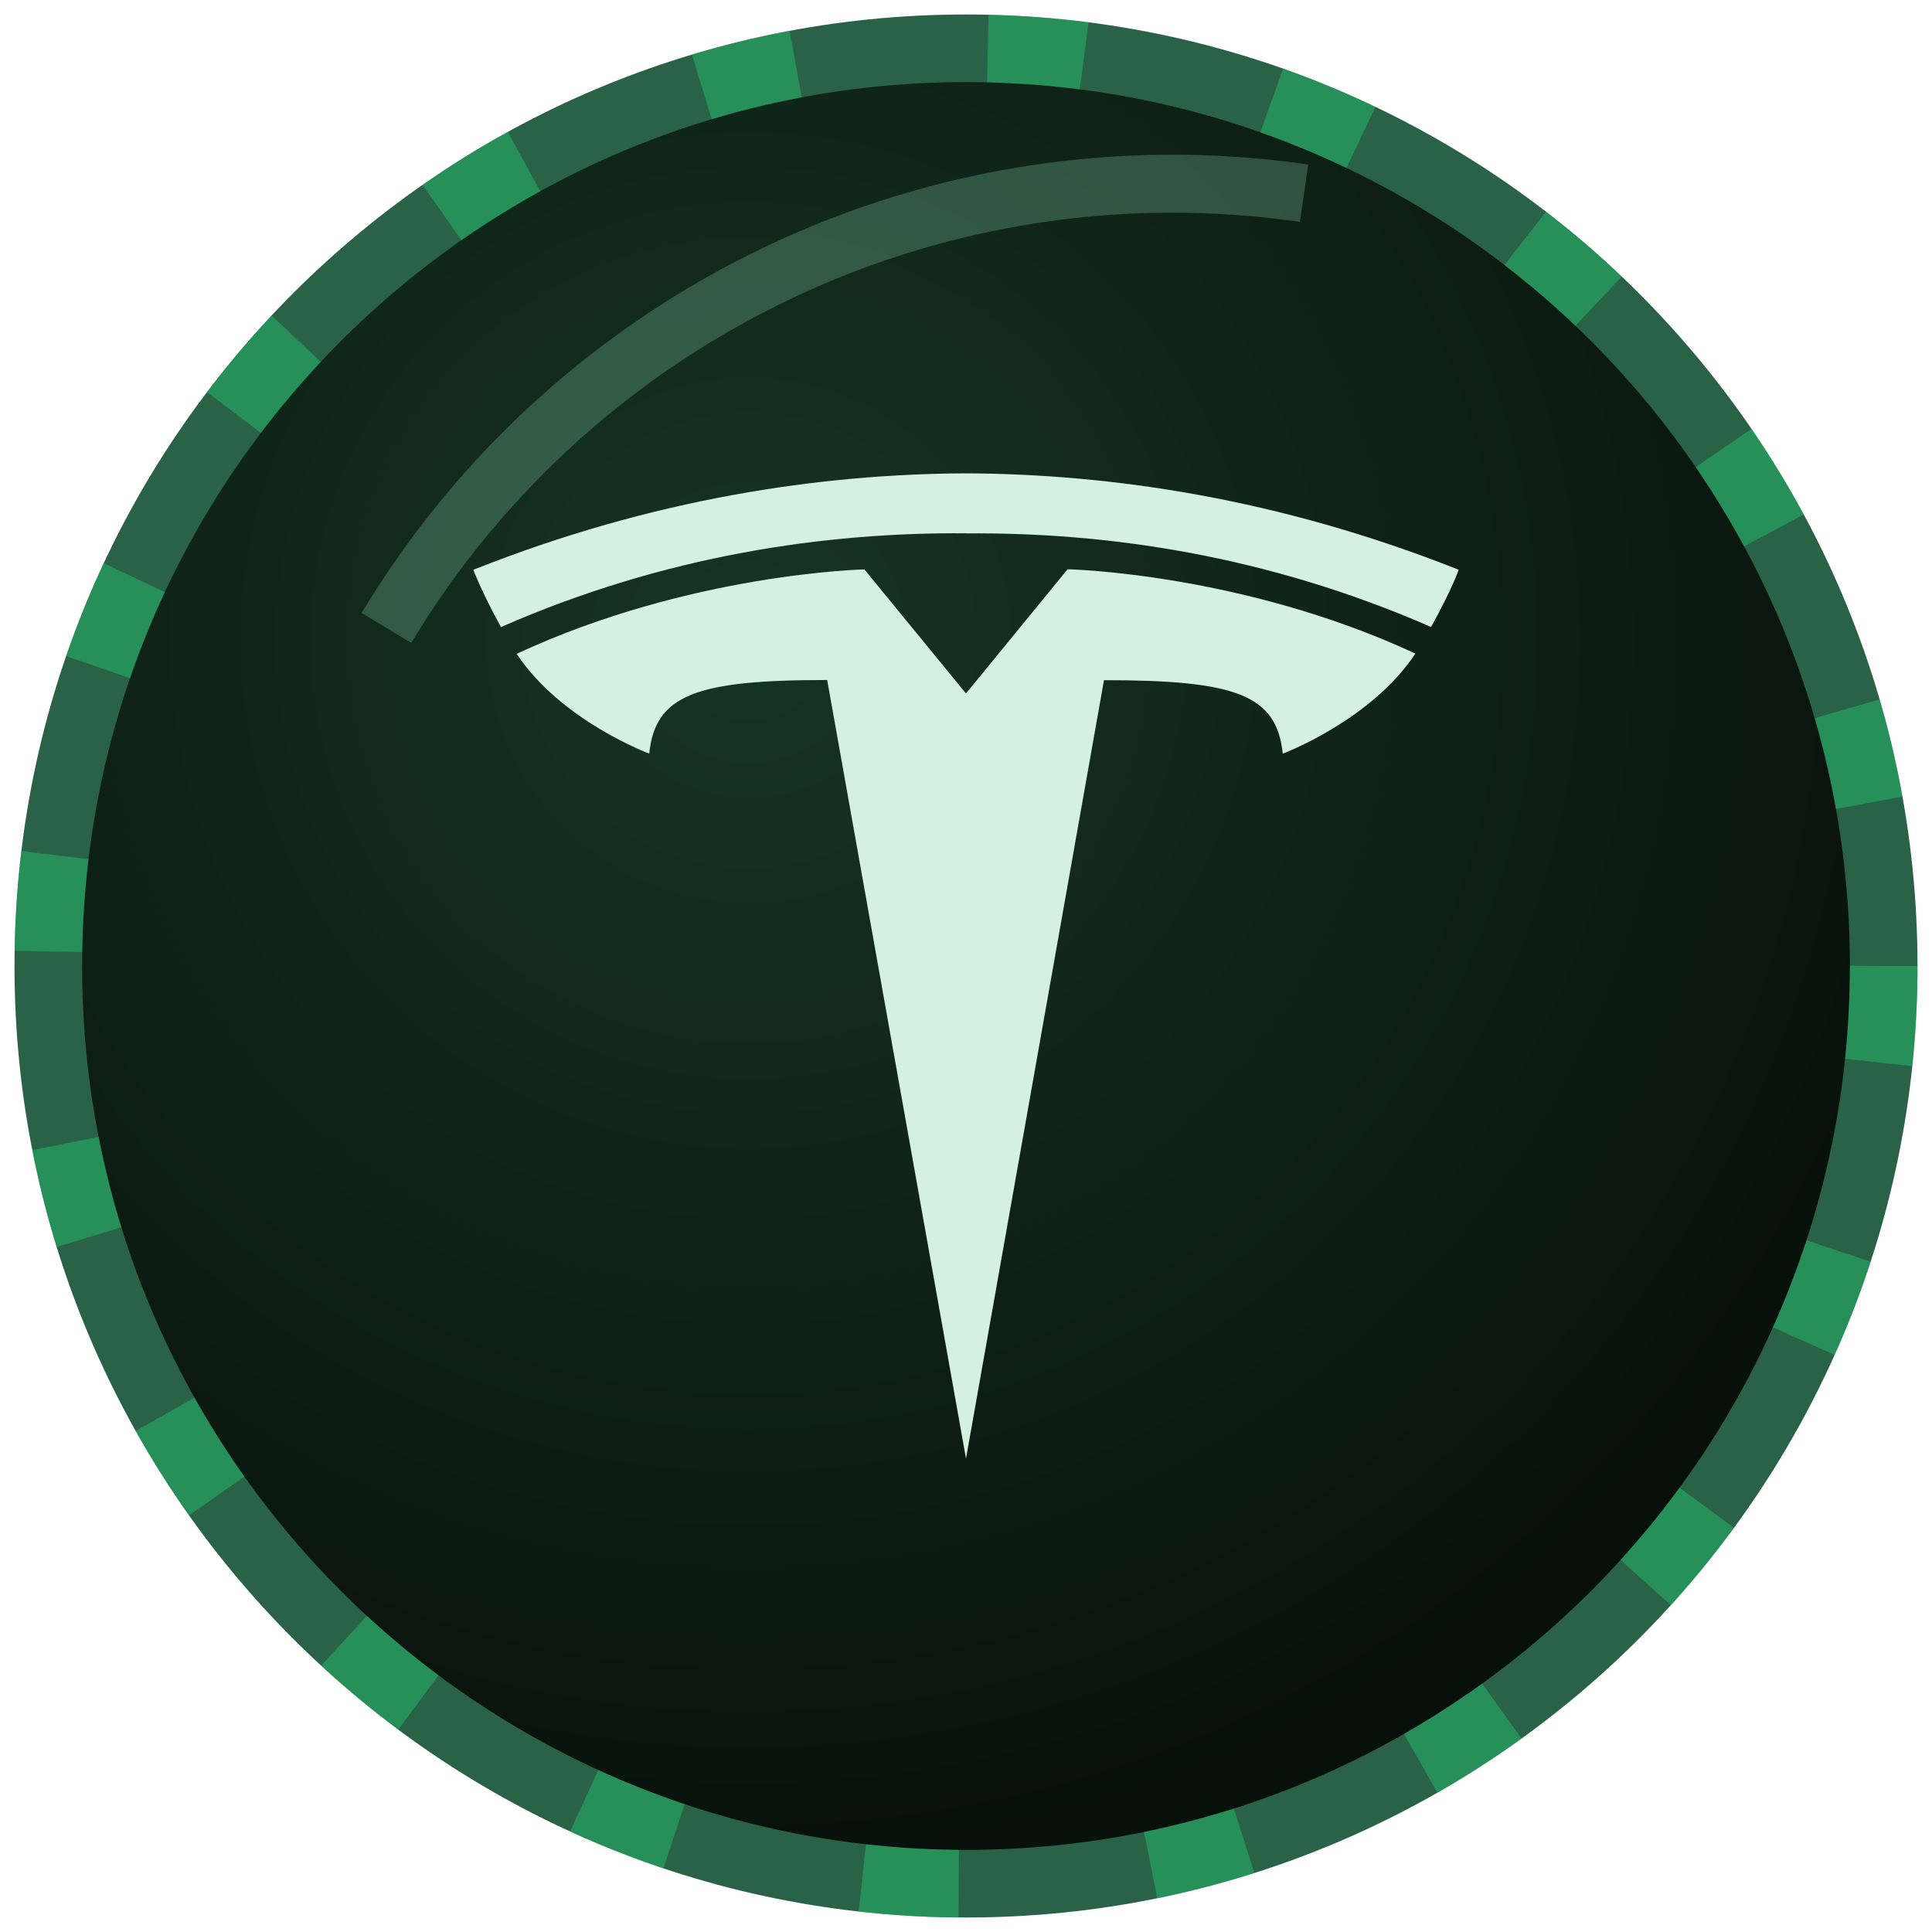
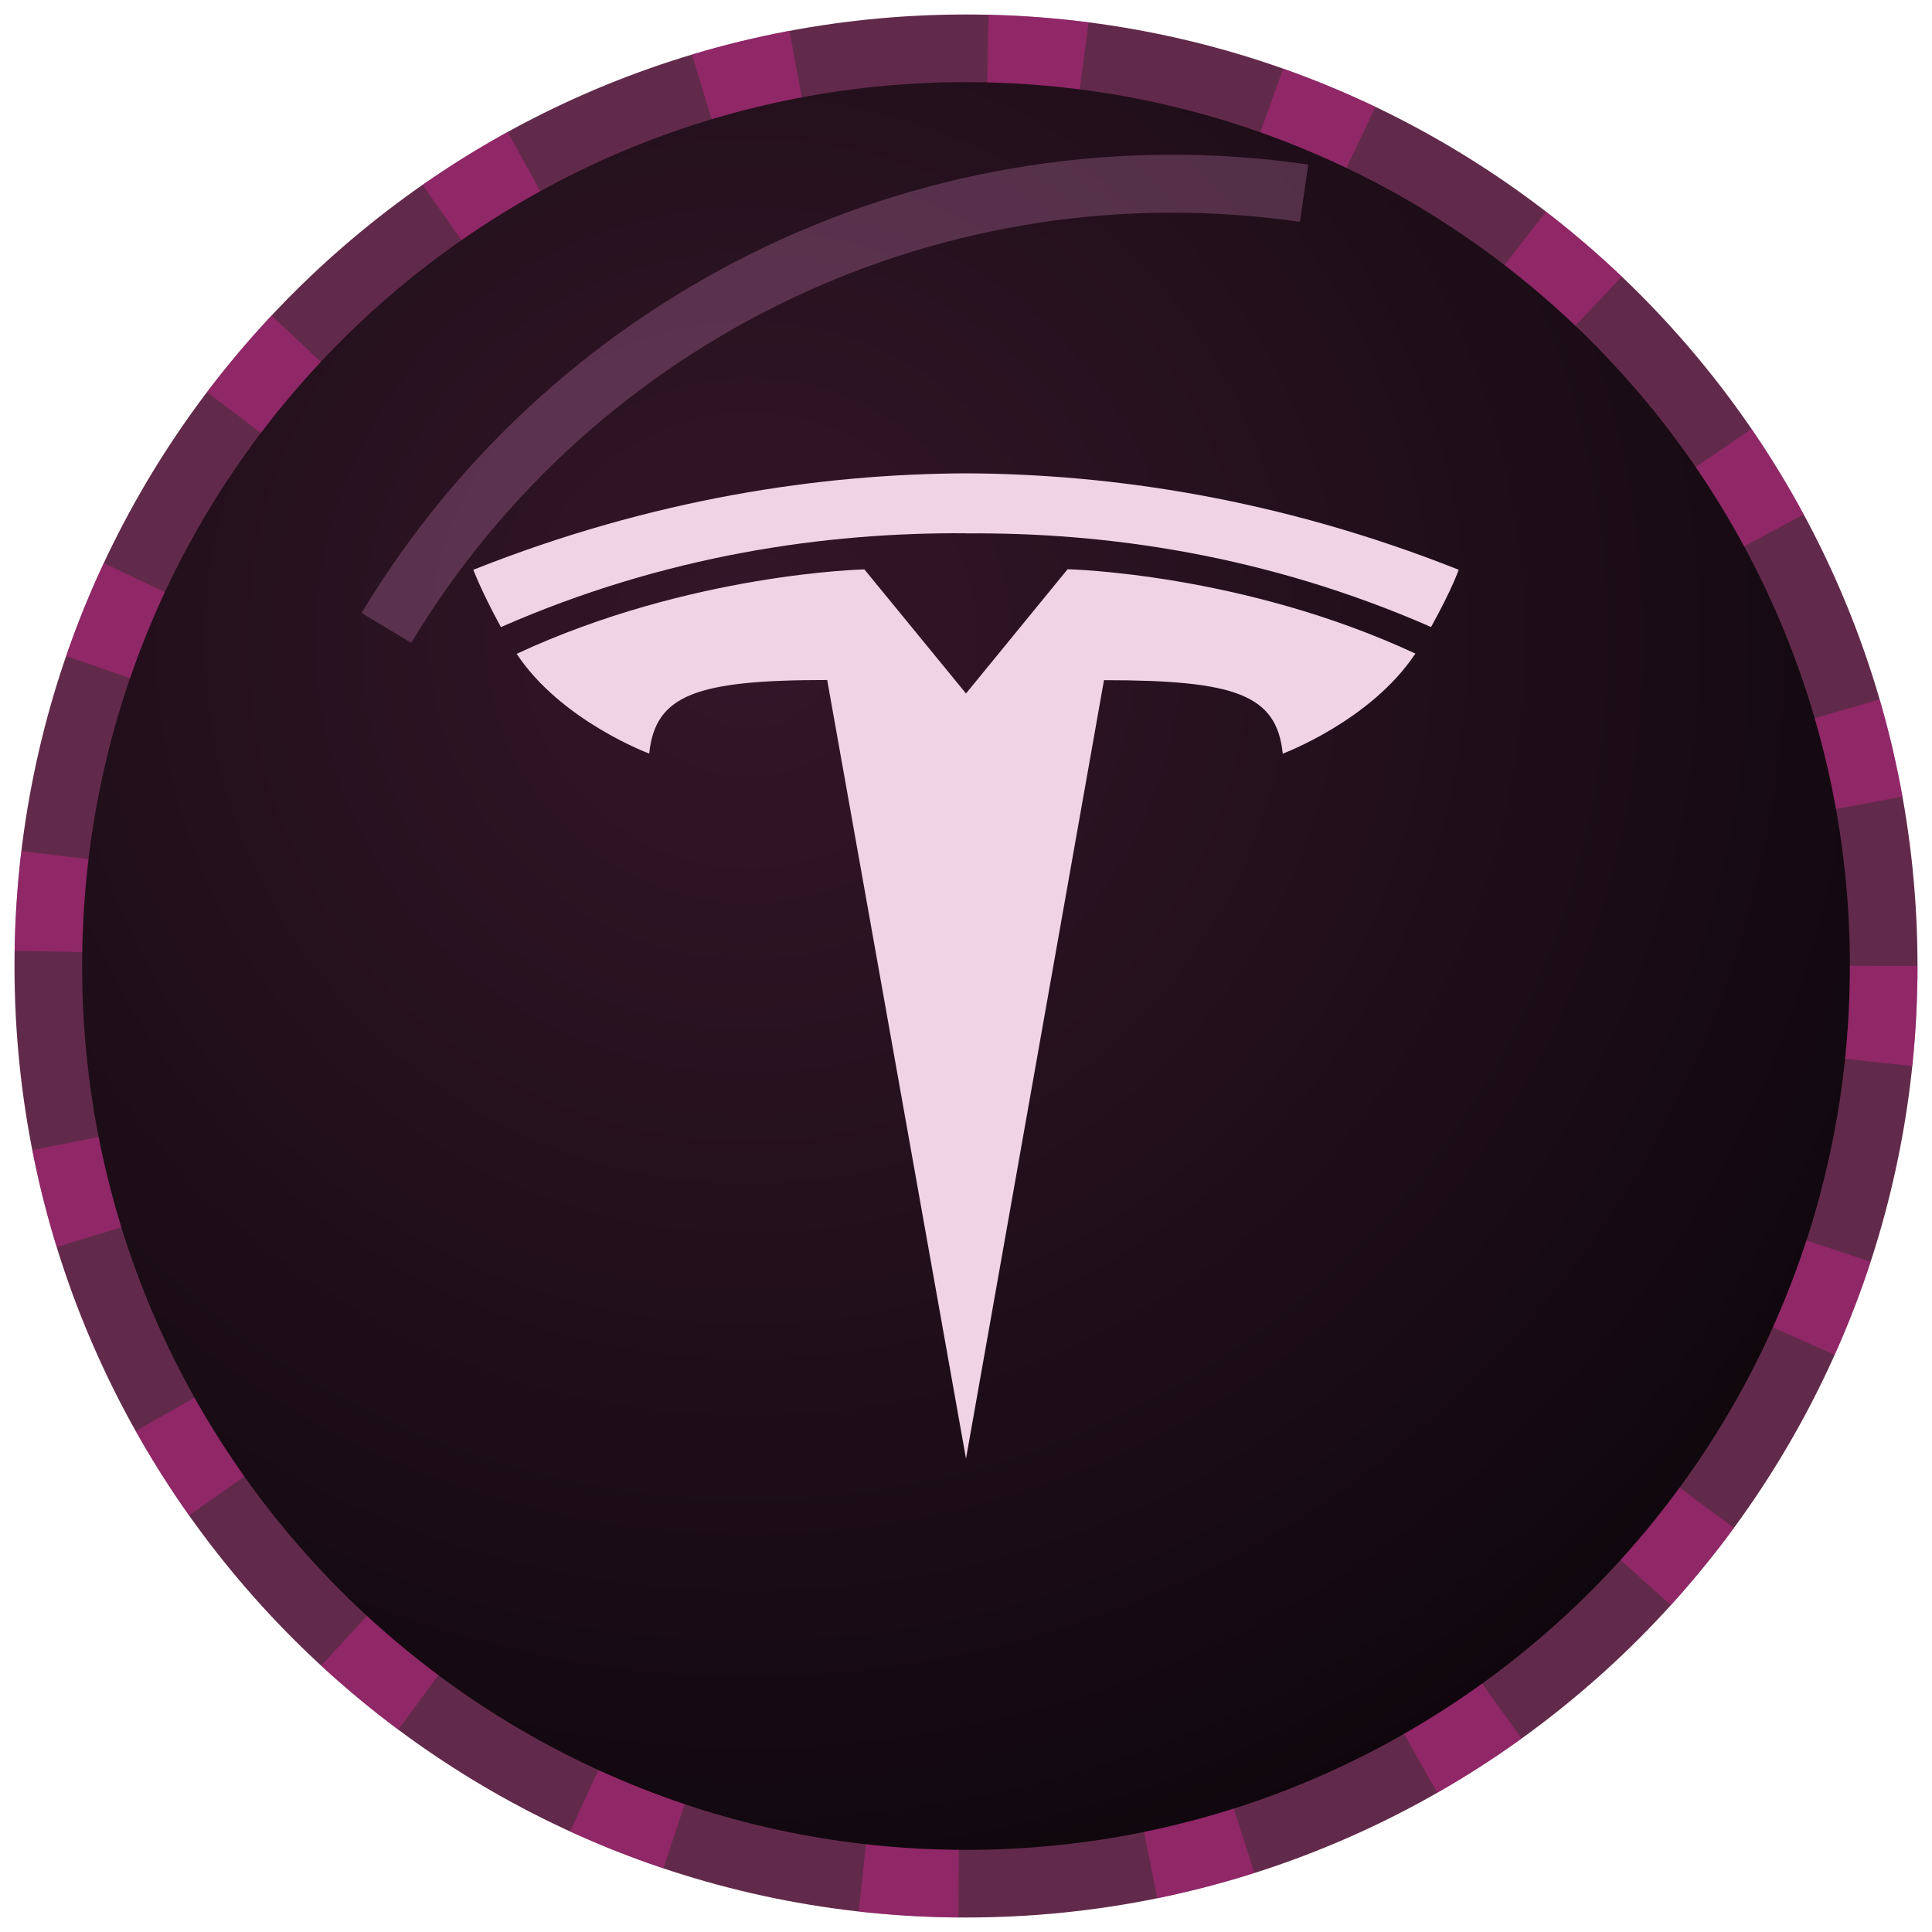
<svg xmlns="http://www.w3.org/2000/svg" viewBox="0 0 40 40" role="img" aria-label="TSLA">
  <defs>
    <radialGradient id="g" cx="38%" cy="32%" r="72%">
-       <stop offset="0%" stop-color="#163423" />
-       <stop offset="70%" stop-color="#0c1a12" />
-       <stop offset="100%" stop-color="#070f0a" />
+       <stop offset="0%" stop-color="#341629" />
+       <stop offset="70%" stop-color="#1a0c15" />
+       <stop offset="100%" stop-color="#0f070d" />
    </radialGradient>
  </defs>
-   <circle cx="20" cy="20" r="19" fill="url(#g)" stroke="#2a6247" stroke-width="1.4" />
-   <circle cx="20" cy="20" r="19" fill="none" stroke="#23c76f" stroke-width="1.4" stroke-dasharray="2 4" opacity="0.45" />
-   <path d="M8 13 A19 19 0 0 1 27 4" stroke="#86d8a8" stroke-width="1.2" fill="none" opacity="0.28" />
-   <g transform="translate(9.8 9.8) scale(0.85)" fill="#d3f0e0">
+   <circle cx="20" cy="20" r="19" fill="url(#g)" stroke="#622a4a" stroke-width="1.4" />
+   <circle cx="20" cy="20" r="19" fill="none" stroke="#c72389" stroke-width="1.4" stroke-dasharray="2 4" opacity="0.45" />
+   <path d="M8 13 A19 19 0 0 1 27 4" stroke="#d886bd" stroke-width="1.2" fill="none" opacity="0.28" />
+   <g transform="translate(9.8 9.8) scale(0.85)" fill="#f0d3e5">
    <path d="M12 5.362l2.475-3.026s4.245.09 8.471 2.054c-1.082 1.636-3.231 2.438-3.231 2.438-.146-1.439-1.154-1.79-4.354-1.79L12 24 8.619 5.034c-3.18 0-4.188.354-4.335 1.792 0 0-2.146-.795-3.229-2.43C5.28 2.431 9.525 2.34 9.525 2.34L12 5.362l-.004.002H12v-.002zm0-3.899c3.415-.03 7.326.528 11.328 2.28.535-.968.672-1.395.672-1.395C19.625.612 15.528.015 12 0 8.472.015 4.375.61 0 2.349c0 0 .195.525.672 1.396C4.674 1.989 8.585 1.435 12 1.46v.003z" />
  </g>
</svg>
